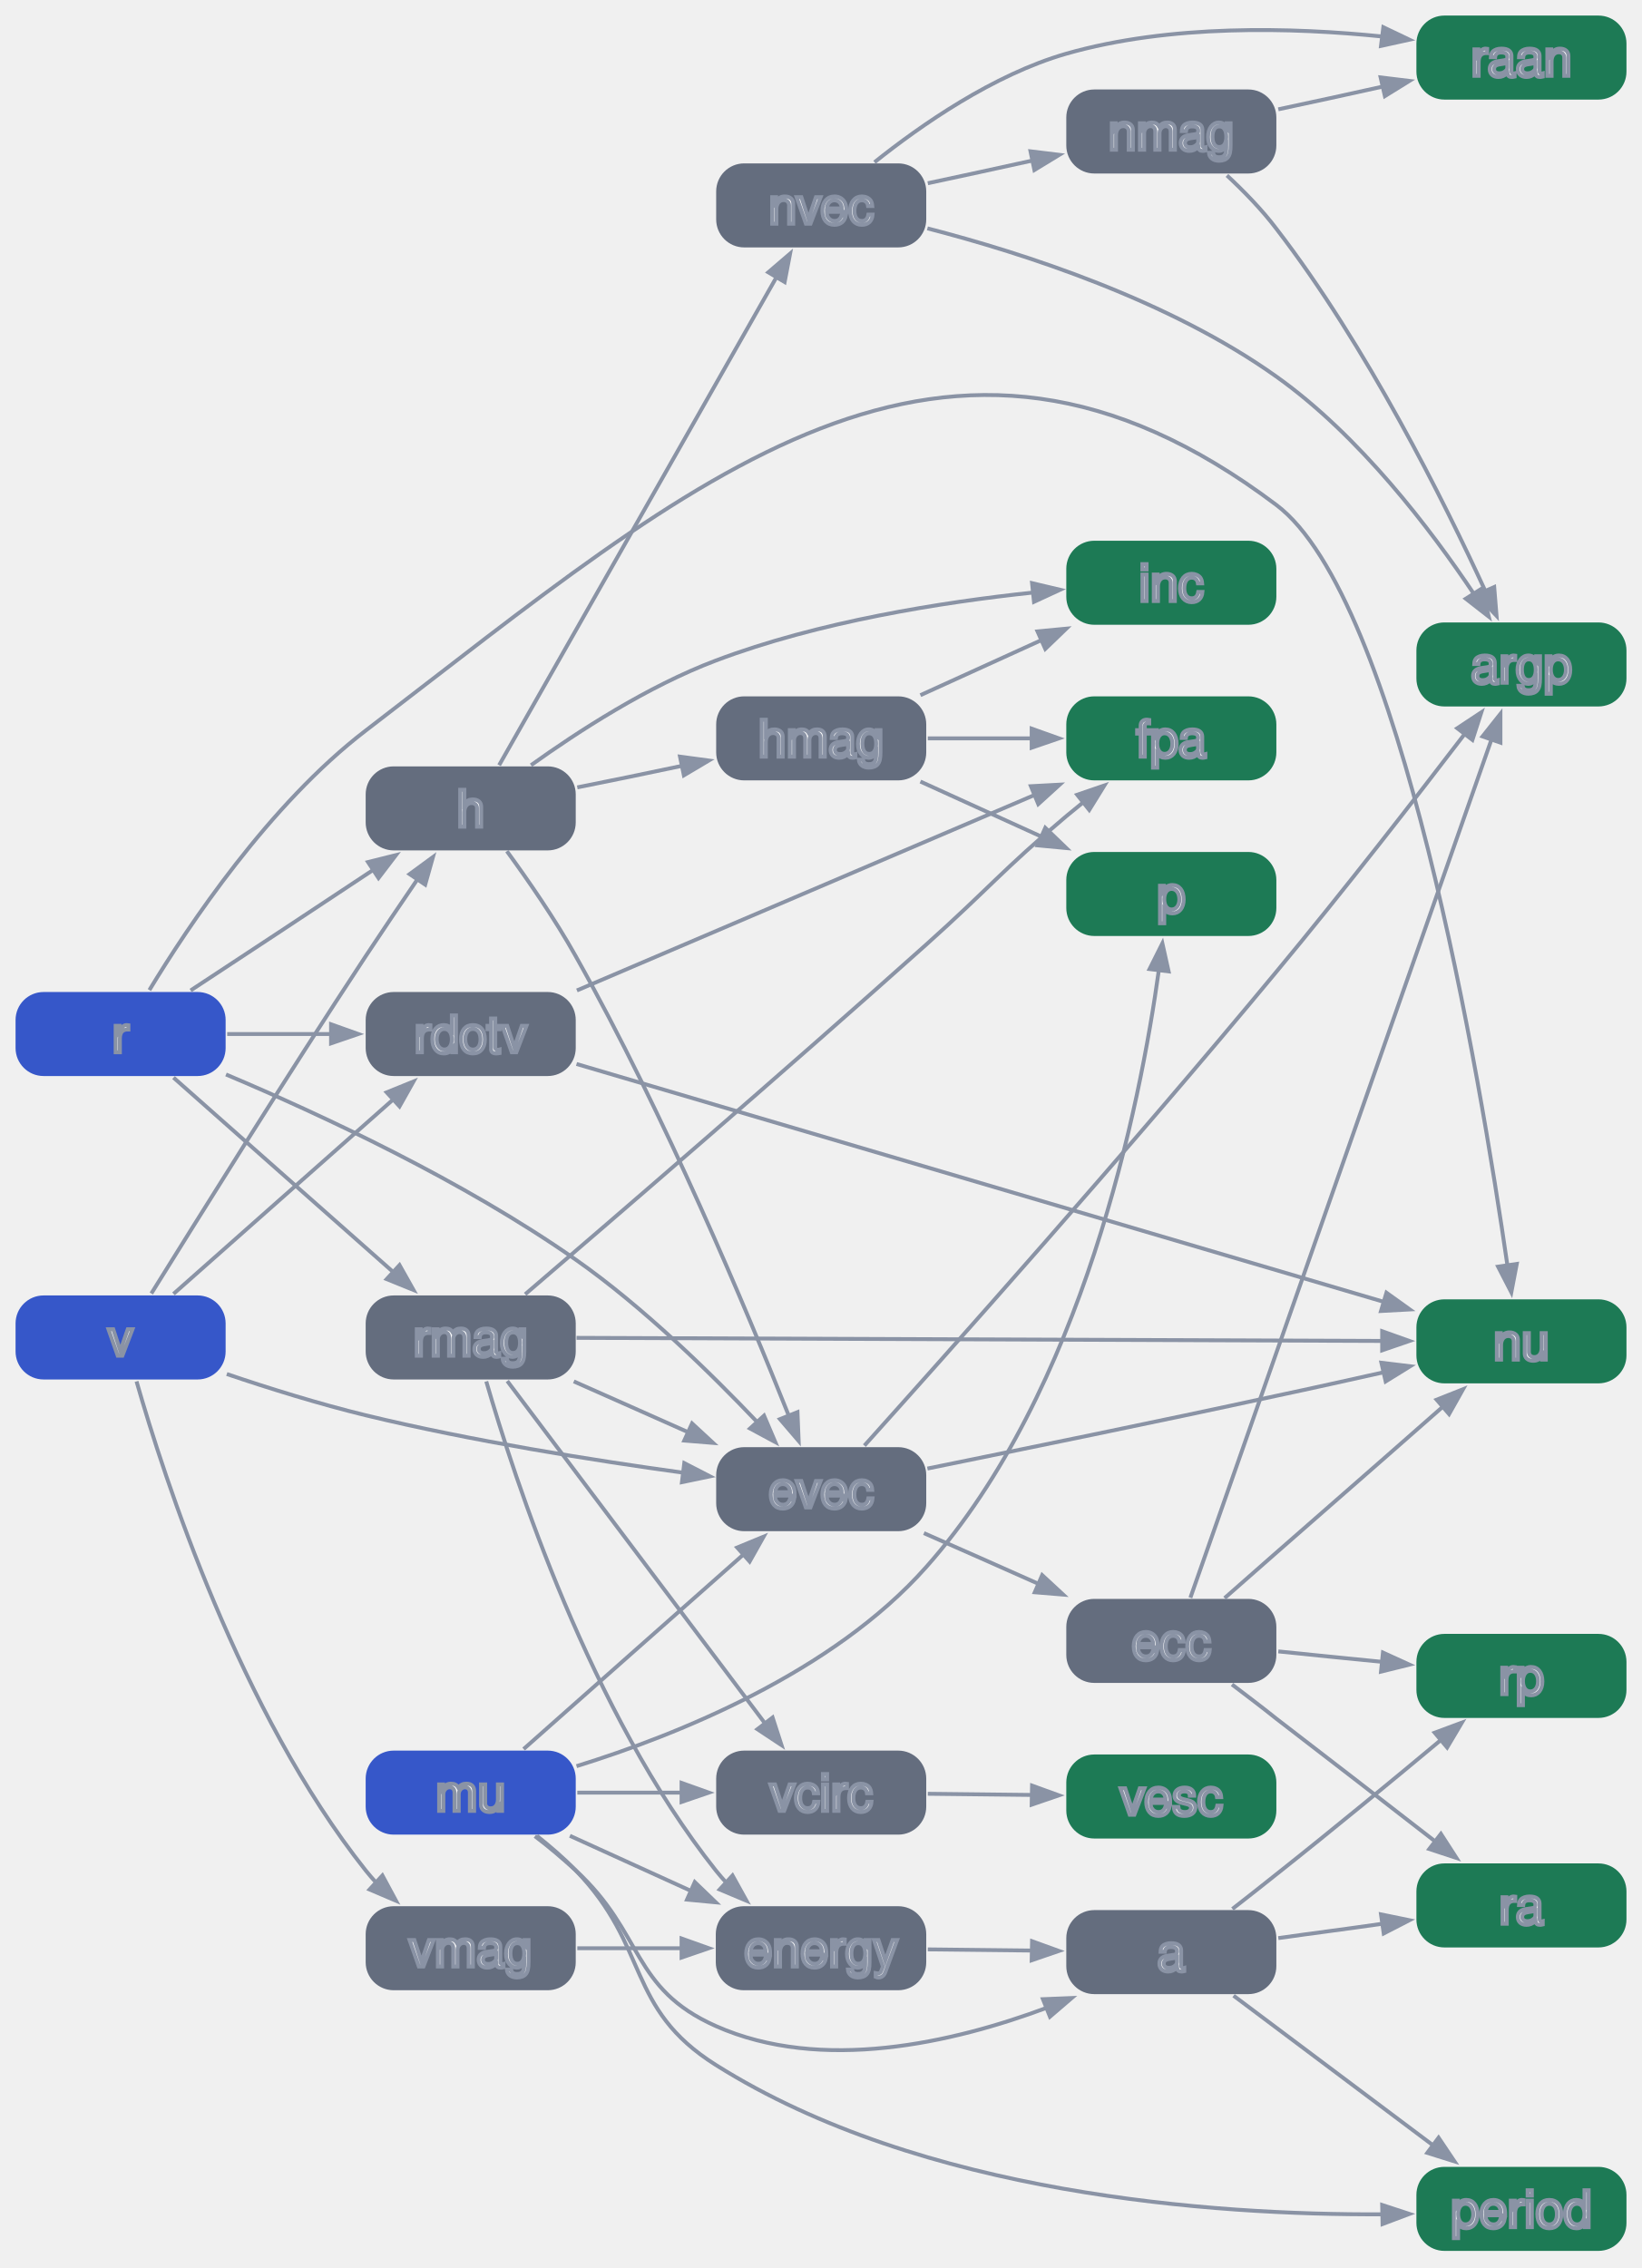
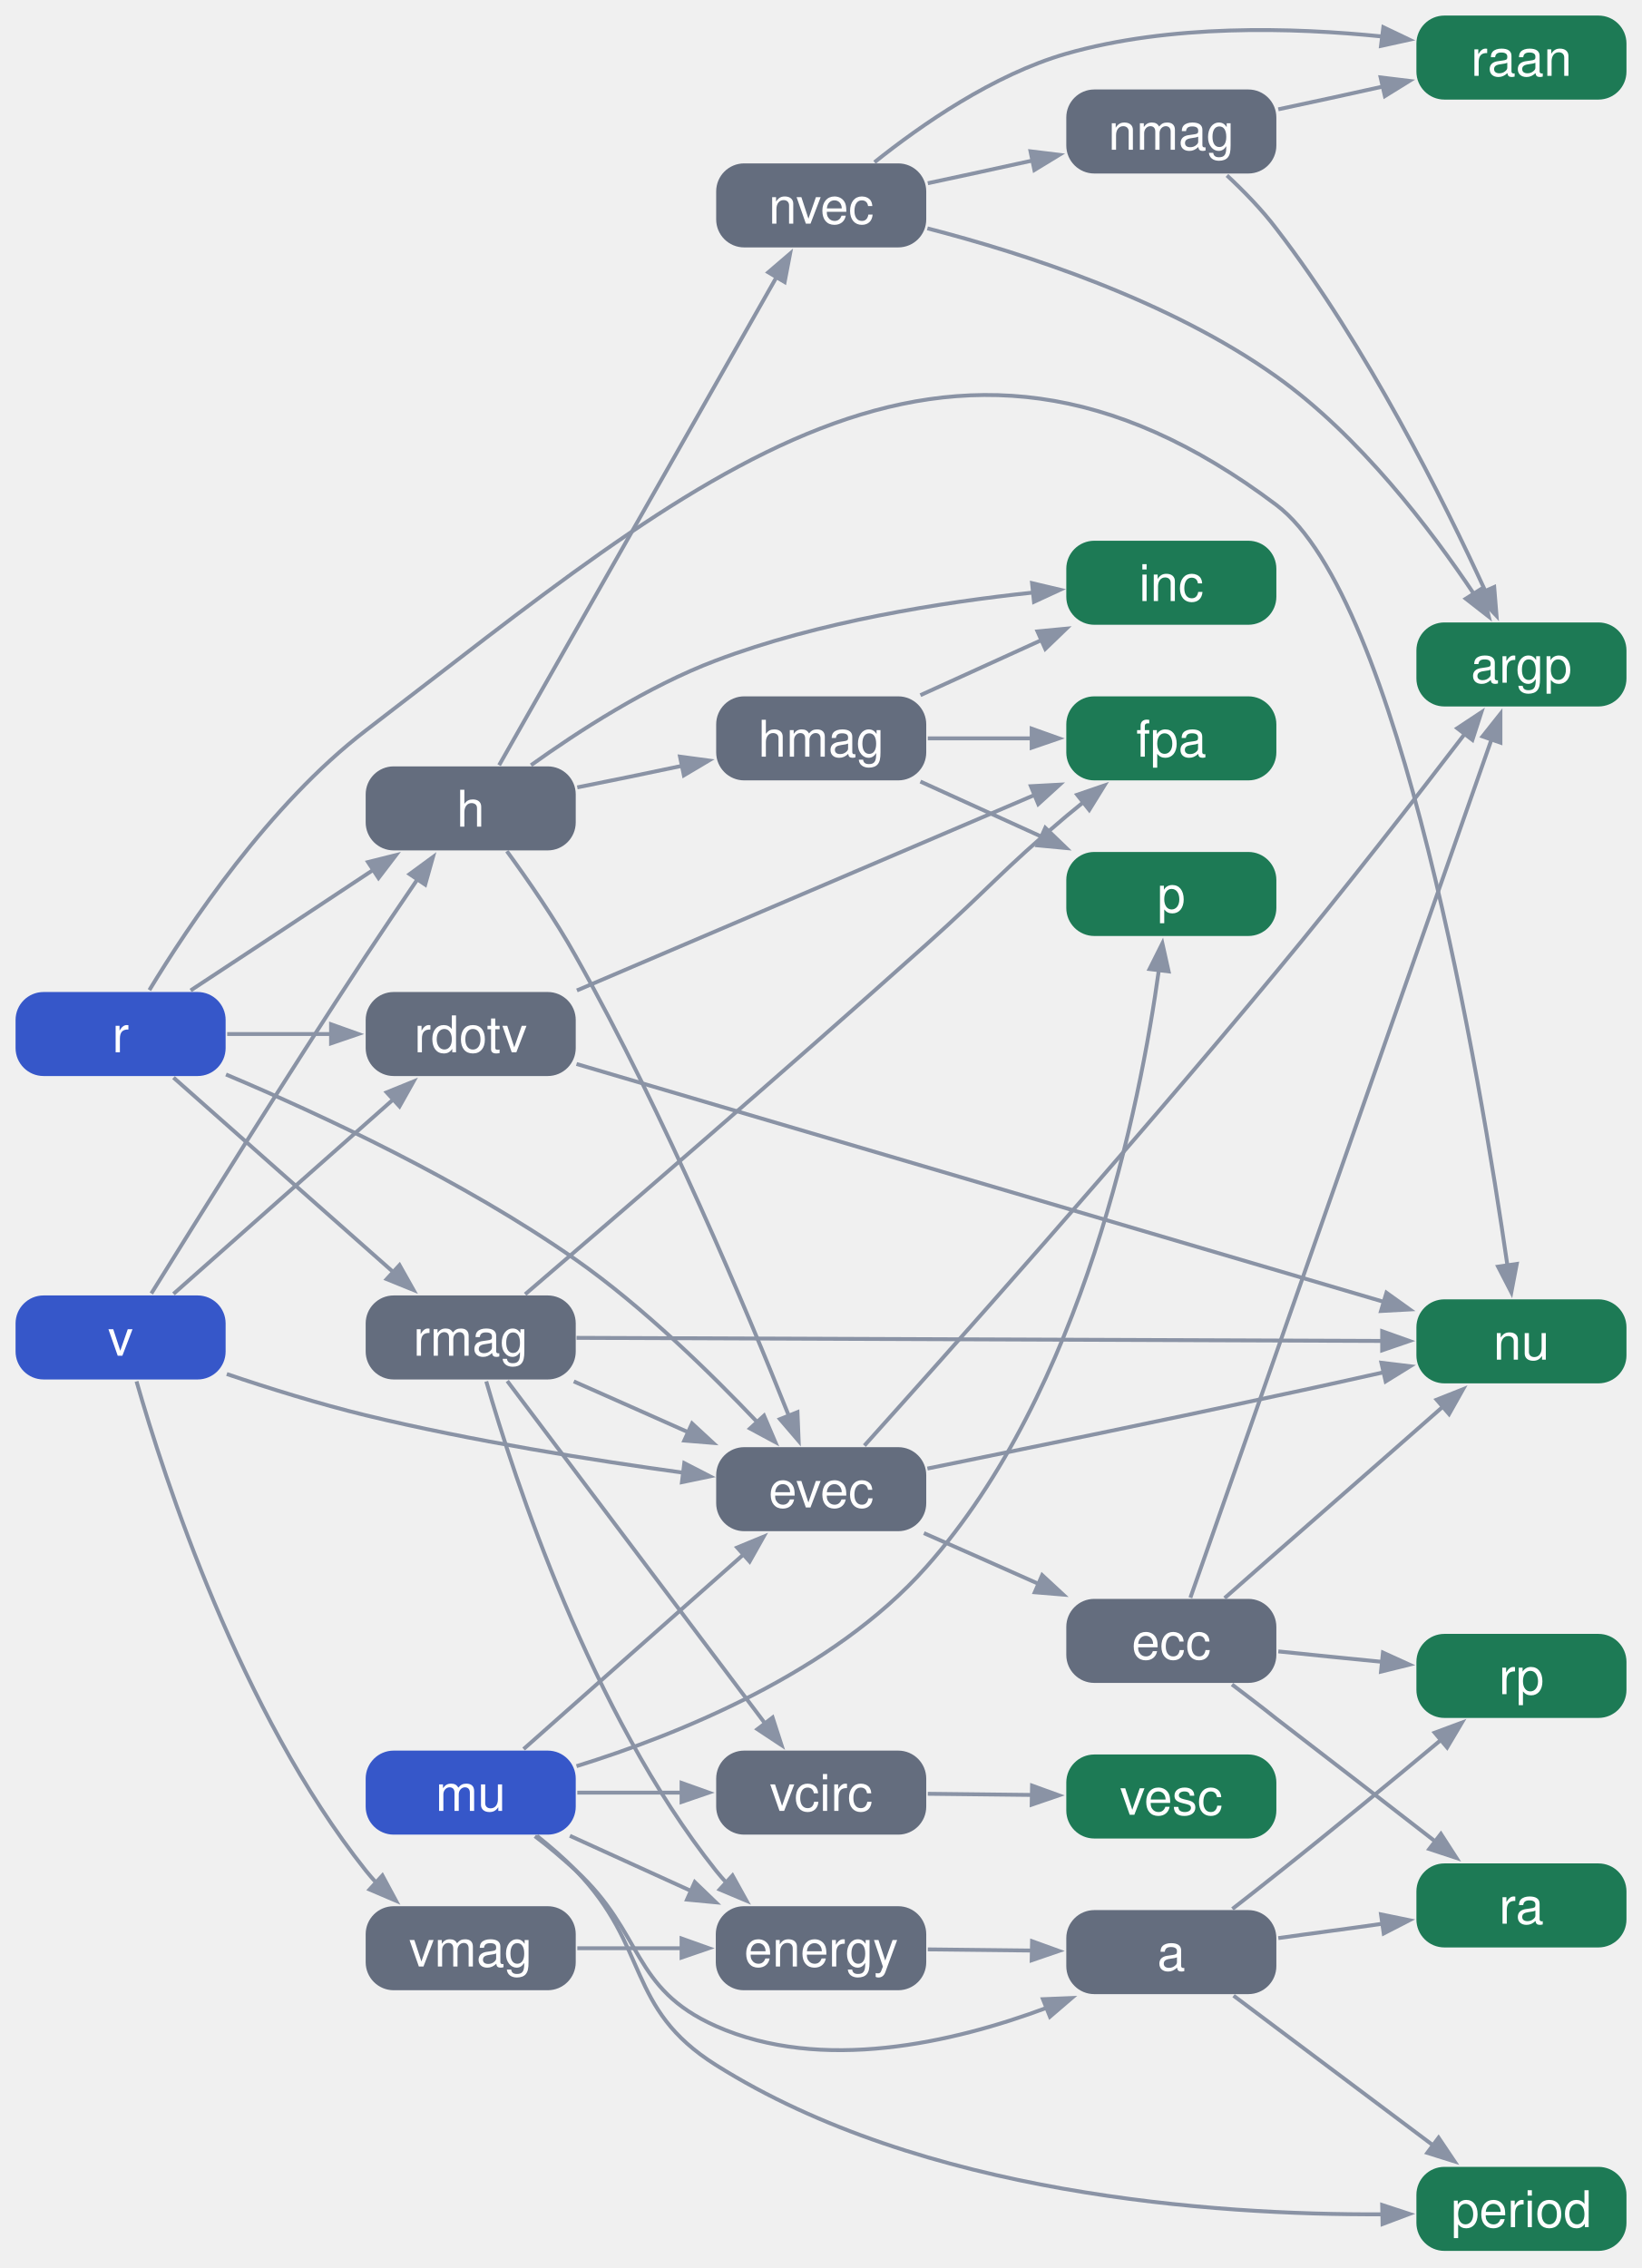
<svg xmlns="http://www.w3.org/2000/svg" width="422pt" height="583pt" viewBox="0 0 422 583">
  <g transform="scale(1 1) rotate(0) translate(4 578.6)" fill="none" stroke="#8a93a5" font-family="Helvetica,sans-Serif" font-size="13" text-anchor="middle">
    <rect fill="#3657c9" stroke="none" rx="7.2" x="0" y="-323.6" width="54" height="21.6" />
-     <text x="27" y="-308.1" fill="white">r</text>
+     <text stroke="none" x="27" y="-308.1" fill="white">r</text>
    <rect fill="#646d7e" stroke="none" rx="7.2" x="90" y="-245.6" width="54" height="21.6" />
-     <text x="117" y="-230.1" fill="white">rmag</text>
+     <text stroke="none" x="117" y="-230.1" fill="white">rmag</text>
    <path d="M40.6,-301.6C55.4,-288.5 80,-266.7 97.1,-251.6" />
    <polygon fill="#8a93a5" points="98.7,-253.4 102.3,-247 95.4,-249.8" />
    <rect fill="#646d7e" stroke="none" rx="7.2" x="90" y="-323.6" width="54" height="21.6" />
-     <text x="117" y="-308.1" fill="white">rdotv</text>
+     <text stroke="none" x="117" y="-308.1" fill="white">rdotv</text>
    <path d="M54.4,-312.8C62.8,-312.8 72.3,-312.8 81.3,-312.8" />
    <polygon fill="#8a93a5" points="81.1,-315.3 88.1,-312.8 81.1,-310.4" />
    <rect fill="#646d7e" stroke="none" rx="7.2" x="90" y="-381.6" width="54" height="21.6" />
-     <text x="117" y="-366.1" fill="white">h</text>
+     <text stroke="none" x="117" y="-366.1" fill="white">h</text>
    <path d="M45,-324C58.4,-332.8 77.2,-345.2 92.1,-355.1" />
    <polygon fill="#8a93a5" points="90.6,-357 97.8,-358.8 93.3,-352.9" />
    <rect fill="#646d7e" stroke="none" rx="7.2" x="180.1" y="-206.6" width="54" height="21.6" />
-     <text x="207.1" y="-191.1" fill="white">evec</text>
+     <text stroke="none" x="207.1" y="-191.1" fill="white">evec</text>
    <path d="M54.1,-302.4C78.5,-292.1 115.2,-275 144,-254.8 161.4,-242.6 178.7,-225.6 190.7,-213" />
    <polygon fill="#8a93a5" points="192.4,-214.7 195.3,-207.9 188.8,-211.4" />
    <rect fill="#1d7a55" stroke="none" rx="7.2" x="360.1" y="-244.6" width="54" height="21.6" />
-     <text x="387.1" y="-229.1" fill="white">nu</text>
+     <text stroke="none" x="387.1" y="-229.1" fill="white">nu</text>
    <path d="M34.4,-324.1C44.4,-340.6 65.2,-371.8 90,-390.8 175.1,-456 238.5,-513.3 324.1,-448.8 355.9,-424.9 376.5,-301.6 383.5,-253.3" />
    <polygon fill="#8a93a5" points="385.9,-253.7 384.5,-246.4 381.1,-253" />
    <rect fill="#3657c9" stroke="none" rx="7.2" x="0" y="-245.6" width="54" height="21.6" />
-     <text x="27" y="-230.1" fill="white">v</text>
+     <text stroke="none" x="27" y="-230.1" fill="white">v</text>
    <rect fill="#646d7e" stroke="none" rx="7.2" x="90" y="-88.6" width="54" height="21.6" />
-     <text x="117" y="-73.1" fill="white">vmag</text>
+     <text stroke="none" x="117" y="-73.1" fill="white">vmag</text>
    <path d="M31.1,-223.5C38.2,-198.7 57.7,-138.5 90,-97.8 90.9,-96.7 91.8,-95.6 92.8,-94.6" />
    <polygon fill="#8a93a5" points="94.3,-96.5 97.8,-90 91,-92.9" />
    <path d="M40.6,-246C55.4,-259.1 80,-280.9 97.1,-296" />
    <polygon fill="#8a93a5" points="95.4,-297.8 102.3,-300.6 98.7,-294.2" />
    <path d="M34.9,-246.1C46.3,-264.4 69.5,-301.7 90,-332.8 94.3,-339.3 99.1,-346.4 103.4,-352.7" />
    <polygon fill="#8a93a5" points="101.3,-353.9 107.3,-358.3 105.3,-351.2" />
    <path d="M54.3,-225.4C65.2,-221.7 78.1,-217.7 90,-214.8 117.2,-208.2 148.6,-203.2 171.9,-200" />
    <polygon fill="#8a93a5" points="171.9,-202.5 178.5,-199.1 171.3,-197.6" />
    <rect fill="#3657c9" stroke="none" rx="7.2" x="90" y="-128.6" width="54" height="21.6" />
-     <text x="117" y="-113.1" fill="white">mu</text>
+     <text stroke="none" x="117" y="-113.1" fill="white">mu</text>
    <rect fill="#646d7e" stroke="none" rx="7.2" x="180" y="-88.6" width="54.1" height="21.6" />
-     <text x="207.1" y="-73.1" fill="white">energy</text>
+     <text stroke="none" x="207.1" y="-73.1" fill="white">energy</text>
    <path d="M142.5,-106.7C152.2,-102.3 163.4,-97.2 173.7,-92.5" />
    <polygon fill="#8a93a5" points="174.6,-94.8 180,-89.6 172.6,-90.3" />
    <rect fill="#646d7e" stroke="none" rx="7.2" x="270.1" y="-87.6" width="54" height="21.6" />
-     <text x="297.1" y="-72.1" fill="white">a</text>
+     <text stroke="none" x="297.1" y="-72.1" fill="white">a</text>
    <path d="M133.5,-106.6C137.1,-103.9 140.7,-100.8 144,-97.8 161.6,-81.6 158.2,-67.5 180,-57.8 207.2,-45.7 241,-53.5 265.1,-62.5" />
    <polygon fill="#8a93a5" points="264.1,-64.7 271.5,-65 265.9,-60.2" />
    <path d="M130.6,-129C145.4,-142.1 170,-163.9 187.1,-179" />
    <polygon fill="#8a93a5" points="185.5,-180.8 192.3,-183.6 188.7,-177.2" />
    <rect fill="#1d7a55" stroke="none" rx="7.2" x="270.1" y="-359.6" width="54" height="21.6" />
-     <text x="297.1" y="-344.1" fill="white">p</text>
+     <text stroke="none" x="297.1" y="-344.1" fill="white">p</text>
    <path d="M144.2,-124.6C170.3,-132.7 210.1,-148.7 234.1,-175.8 274.4,-221.1 289.1,-294.5 293.9,-329.3" />
    <polygon fill="#8a93a5" points="291.5,-329.5 294.8,-336.1 296.4,-328.9" />
    <rect fill="#1d7a55" stroke="none" rx="7.2" x="360.1" y="-21.6" width="54" height="21.6" />
-     <text x="387.1" y="-6.1" fill="white">period</text>
+     <text stroke="none" x="387.1" y="-6.1" fill="white">period</text>
    <path d="M134,-106.7C137.5,-103.9 141,-100.9 144,-97.8 163.1,-78.1 156.8,-62.4 180,-47.8 233,-14.4 307.9,-9.2 351.3,-9.4" />
    <polygon fill="#8a93a5" points="351.3,-11.8 358.3,-9.5 351.4,-6.9" />
    <rect fill="#646d7e" stroke="none" rx="7.2" x="180.1" y="-128.6" width="54" height="21.6" />
-     <text x="207.1" y="-113.1" fill="white">vcirc</text>
+     <text stroke="none" x="207.1" y="-113.1" fill="white">vcirc</text>
    <path d="M144.4,-117.8C152.9,-117.8 162.4,-117.8 171.3,-117.8" />
    <polygon fill="#8a93a5" points="171.2,-120.3 178.2,-117.8 171.2,-115.4" />
    <path d="M121,-223.5C128.2,-198.7 147.7,-138.5 180,-97.8 180.9,-96.7 181.8,-95.6 182.8,-94.6" />
    <polygon fill="#8a93a5" points="184.3,-96.5 187.9,-90 181,-92.9" />
    <path d="M143.5,-223.5C152.7,-219.4 163.2,-214.8 173,-210.4" />
    <polygon fill="#8a93a5" points="173.9,-212.7 179.3,-207.7 171.9,-208.3" />
    <path d="M144.2,-234.7C192.9,-234.5 297.2,-234.1 351.6,-233.9" />
    <polygon fill="#8a93a5" points="351.3,-236.4 358.3,-233.9 351.3,-231.5" />
    <rect fill="#1d7a55" stroke="none" rx="7.2" x="270.1" y="-399.6" width="54" height="21.6" />
-     <text x="297.1" y="-384.1" fill="white">fpa</text>
+     <text stroke="none" x="297.1" y="-384.1" fill="white">fpa</text>
    <path d="M131,-245.9C152.6,-264.4 197.1,-302.7 234.1,-335.8 250.3,-350.3 253.5,-354.8 270.1,-368.8 271.6,-370 273,-371.2 274.5,-372.4" />
    <polygon fill="#8a93a5" points="272.9,-374.3 279.9,-376.7 276,-370.4" />
    <path d="M126.4,-223.6C141.8,-203.2 174.4,-159.8 192.8,-135.4" />
    <polygon fill="#8a93a5" points="194.6,-137.1 196.9,-130 190.7,-134.1" />
    <path d="M144.4,-77.8C152.9,-77.8 162.4,-77.8 171.3,-77.8" />
    <polygon fill="#8a93a5" points="171.2,-80.3 178.2,-77.8 171.2,-75.4" />
    <path d="M144.2,-305.1C193,-290.7 297.6,-259.9 351.9,-243.9" />
    <polygon fill="#8a93a5" points="352.4,-246.3 358.4,-242 351,-241.6" />
    <path d="M144.3,-324C175.6,-337.4 228,-359.7 262.3,-374.4" />
    <polygon fill="#8a93a5" points="261,-376.5 268.4,-376.9 262.9,-371.9" />
    <rect fill="#646d7e" stroke="none" rx="7.2" x="180.1" y="-399.6" width="54" height="21.6" />
-     <text x="207.1" y="-384.1" fill="white">hmag</text>
+     <text stroke="none" x="207.1" y="-384.1" fill="white">hmag</text>
    <path d="M144.4,-376.2C153,-377.9 162.6,-379.9 171.6,-381.8" />
    <polygon fill="#8a93a5" points="170.8,-384.1 178.2,-383.1 171.8,-379.3" />
    <path d="M126.3,-359.8C131.7,-352.4 138.7,-342.3 144,-332.8 166.9,-292.1 188.1,-241.5 198.8,-214.6" />
    <polygon fill="#8a93a5" points="201,-215.6 201.3,-208.2 196.5,-213.8" />
    <rect fill="#1d7a55" stroke="none" rx="7.2" x="270.1" y="-439.6" width="54" height="21.6" />
-     <text x="297.1" y="-424.1" fill="white">inc</text>
+     <text stroke="none" x="297.1" y="-424.1" fill="white">inc</text>
    <path d="M132.5,-381.9C144.5,-390.5 162.5,-402.2 180,-408.8 206.4,-418.8 238.1,-423.8 261.7,-426.3" />
    <polygon fill="#8a93a5" points="261.3,-428.7 268.5,-427 261.8,-423.9" />
    <rect fill="#646d7e" stroke="none" rx="7.2" x="180.1" y="-536.6" width="54" height="21.6" />
-     <text x="207.1" y="-521.1" fill="white">nvec</text>
+     <text stroke="none" x="207.1" y="-521.1" fill="white">nvec</text>
    <path d="M124.3,-381.9C139.4,-408.4 177.4,-475.3 195.8,-507.7" />
    <polygon fill="#8a93a5" points="193.5,-508.6 199.1,-513.4 197.7,-506.1" />
    <path d="M232.6,-377.7C242.3,-373.3 253.5,-368.2 263.8,-363.5" />
    <polygon fill="#8a93a5" points="264.7,-365.8 270.1,-360.6 262.7,-361.3" />
    <path d="M232.6,-399.9C242.3,-404.3 253.5,-409.4 263.8,-414.1" />
    <polygon fill="#8a93a5" points="262.7,-416.3 270.1,-417 264.7,-411.8" />
    <path d="M234.5,-388.8C242.9,-388.8 252.4,-388.8 261.4,-388.8" />
    <polygon fill="#8a93a5" points="261.2,-391.3 268.2,-388.8 261.2,-386.4" />
    <path d="M234.5,-77.5C242.9,-77.4 252.4,-77.3 261.4,-77.2" />
    <polygon fill="#8a93a5" points="261.3,-79.6 268.2,-77.1 261.2,-74.7" />
    <path d="M313.1,-65.6C327.2,-55 348.7,-38.9 364.7,-26.9" />
    <polygon fill="#8a93a5" points="365.8,-29.1 369.9,-23 362.9,-25.2" />
    <rect fill="#1d7a55" stroke="none" rx="7.2" x="360.1" y="-158.6" width="54" height="21.6" />
-     <text x="387.1" y="-143.1" fill="white">rp</text>
+     <text stroke="none" x="387.1" y="-143.1" fill="white">rp</text>
    <path d="M312.8,-87.9C316.5,-90.8 320.5,-93.9 324.1,-96.8 338.5,-108.2 354.5,-121.4 366.6,-131.5" />
    <polygon fill="#8a93a5" points="364.8,-133.2 371.8,-135.8 368,-129.4" />
    <rect fill="#1d7a55" stroke="none" rx="7.2" x="360.1" y="-99.6" width="54" height="21.6" />
-     <text x="387.1" y="-84.1" fill="white">ra</text>
+     <text stroke="none" x="387.1" y="-84.1" fill="white">ra</text>
    <path d="M324.6,-80.4C333,-81.6 342.5,-82.8 351.4,-84.1" />
    <polygon fill="#8a93a5" points="351,-86.5 358.3,-85 351.7,-81.6" />
    <rect fill="#646d7e" stroke="none" rx="7.2" x="270.1" y="-167.6" width="54" height="21.6" />
-     <text x="297.1" y="-152.1" fill="white">ecc</text>
+     <text stroke="none" x="297.1" y="-152.1" fill="white">ecc</text>
    <path d="M233.5,-184.5C242.8,-180.4 253.3,-175.8 263.1,-171.4" />
    <polygon fill="#8a93a5" points="263.9,-173.7 269.3,-168.7 262,-169.3" />
    <rect fill="#1d7a55" stroke="none" rx="7.2" x="360.1" y="-418.6" width="54" height="21.6" />
-     <text x="387.1" y="-403.1" fill="white">argp</text>
+     <text stroke="none" x="387.1" y="-403.1" fill="white">argp</text>
    <path d="M218.2,-207C238.6,-229.7 286,-282.8 324.1,-328.8 341.4,-349.6 360.4,-374.1 372.8,-390.3" />
    <polygon fill="#8a93a5" points="370.6,-391.4 376.8,-395.5 374.5,-388.4" />
    <path d="M234.4,-201.1C257.9,-205.9 293.4,-213.1 324.1,-219.8 333.1,-221.7 342.9,-223.9 351.9,-225.9" />
    <polygon fill="#8a93a5" points="351.1,-228.3 358.5,-227.4 352.2,-223.5" />
    <path d="M302,-167.9C315.8,-207.1 362.1,-339.2 379.5,-388.8" />
    <polygon fill="#8a93a5" points="377.1,-389.3 381.7,-395.1 381.7,-387.7" />
    <path d="M310.8,-167.8C325.4,-180.7 349.9,-202 366.9,-217" />
    <polygon fill="#8a93a5" points="365.3,-218.8 372.1,-221.5 368.5,-215.1" />
    <path d="M324.6,-154.1C333,-153.2 342.5,-152.3 351.4,-151.4" />
    <polygon fill="#8a93a5" points="351.5,-153.8 358.3,-150.7 351,-148.9" />
    <path d="M312.7,-145.6C316.5,-142.7 320.5,-139.7 324.1,-136.8 337.8,-126.3 353,-114.5 365,-105.2" />
    <polygon fill="#8a93a5" points="366.4,-107.2 370.4,-101 363.4,-103.3" />
    <rect fill="#646d7e" stroke="none" rx="7.2" x="270.1" y="-555.6" width="54" height="21.6" />
-     <text x="297.1" y="-540.1" fill="white">nmag</text>
+     <text stroke="none" x="297.1" y="-540.1" fill="white">nmag</text>
    <path d="M234.5,-531.5C243,-533.3 252.6,-535.4 261.7,-537.4" />
    <polygon fill="#8a93a5" points="260.9,-539.7 268.3,-538.8 261.9,-534.9" />
    <rect fill="#1d7a55" stroke="none" rx="7.2" x="360.1" y="-574.6" width="54" height="21.6" />
-     <text x="387.1" y="-559.1" fill="white">raan</text>
+     <text stroke="none" x="387.1" y="-559.1" fill="white">raan</text>
    <path d="M220.8,-536.9C232.7,-546.4 251.3,-559.4 270.1,-564.8 296.7,-572.4 328.1,-571.6 351.5,-569.2" />
    <polygon fill="#8a93a5" points="351.6,-571.6 358.3,-568.4 351,-566.8" />
    <path d="M234.4,-519.9C259.2,-513.5 296.6,-501.4 324.1,-481.8 345.5,-466.6 363.8,-442.5 374.9,-425.9" />
    <polygon fill="#8a93a5" points="376.9,-427.3 378.7,-420.1 372.8,-424.7" />
    <path d="M324.6,-550.5C333.1,-552.3 342.7,-554.4 351.7,-556.4" />
    <polygon fill="#8a93a5" points="350.9,-558.7 358.3,-557.8 352,-553.9" />
    <path d="M311.4,-533.5C315.7,-529.5 320.4,-524.7 324.1,-519.8 347.3,-489.7 367.2,-449.8 377.8,-426.7" />
    <polygon fill="#8a93a5" points="380.1,-427.7 380.7,-420.3 375.6,-425.7" />
    <rect fill="#1d7a55" stroke="none" rx="7.2" x="270.1" y="-127.6" width="54" height="21.6" />
-     <text x="297.1" y="-112.1" fill="white">vesc</text>
+     <text stroke="none" x="297.1" y="-112.1" fill="white">vesc</text>
    <path d="M234.5,-117.5C242.9,-117.4 252.4,-117.3 261.4,-117.2" />
    <polygon fill="#8a93a5" points="261.3,-119.6 268.2,-117.1 261.2,-114.7" />
  </g>
</svg>
